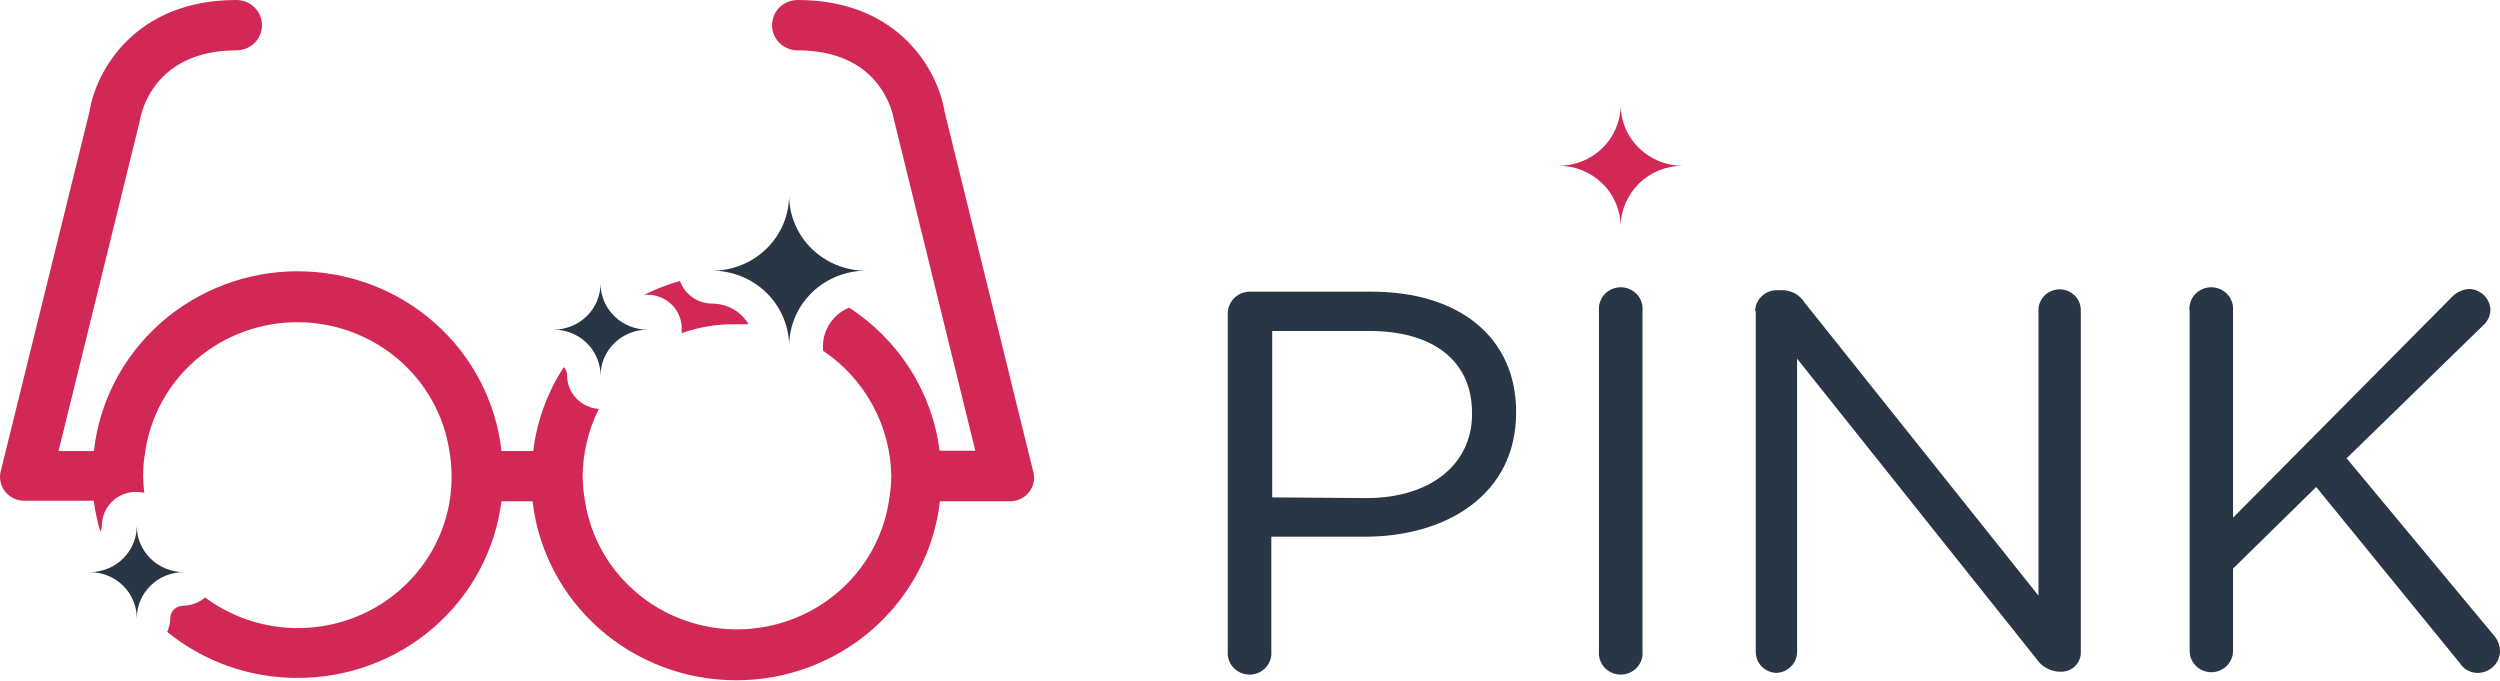
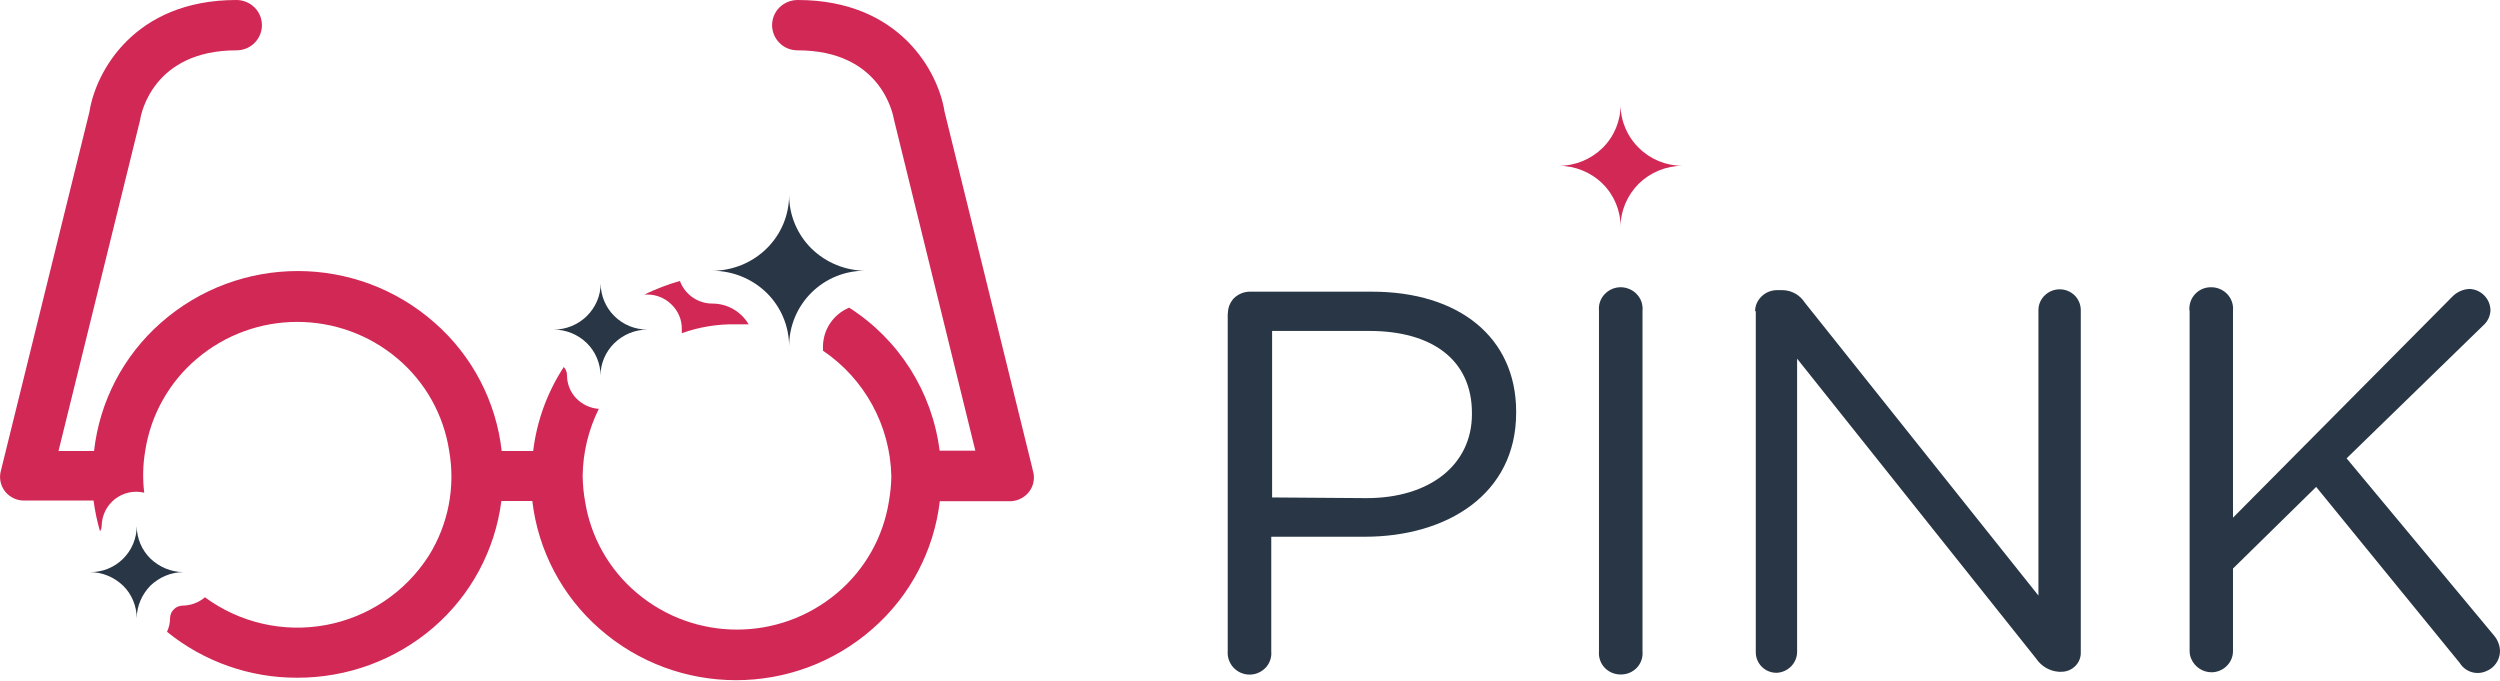
- <svg xmlns="http://www.w3.org/2000/svg" width="147" height="40" viewBox="0 0 147 40" fill="none">
-   <path d="M72.193 18.425C72.193 18.092 72.326 17.773 72.562 17.535C72.799 17.297 73.12 17.159 73.459 17.151H80.67C85.783 17.151 89.147 19.827 89.147 24.211V24.27C89.147 29.069 85.07 31.558 80.248 31.558H74.754V38.292C74.77 38.466 74.749 38.642 74.692 38.808C74.634 38.974 74.543 39.127 74.422 39.257C74.302 39.386 74.155 39.489 73.992 39.56C73.829 39.631 73.652 39.667 73.474 39.667C73.295 39.667 73.119 39.631 72.956 39.56C72.793 39.489 72.646 39.386 72.525 39.257C72.405 39.127 72.313 38.974 72.256 38.808C72.199 38.642 72.177 38.466 72.193 38.292V18.425ZM80.349 29.287C84.095 29.287 86.556 27.312 86.556 24.349V24.29C86.556 21.111 84.135 19.462 80.53 19.462H74.805V29.247L80.349 29.287Z" fill="#283645" />
-   <path d="M94.019 18.267C94.003 18.092 94.024 17.916 94.082 17.75C94.139 17.584 94.231 17.431 94.351 17.302C94.471 17.173 94.618 17.07 94.781 16.999C94.944 16.928 95.121 16.892 95.299 16.892C95.478 16.892 95.654 16.928 95.817 16.999C95.981 17.07 96.127 17.173 96.248 17.302C96.368 17.431 96.46 17.584 96.517 17.75C96.574 17.916 96.596 18.092 96.58 18.267V38.291C96.596 38.466 96.574 38.642 96.517 38.808C96.46 38.974 96.368 39.127 96.248 39.257C96.127 39.386 95.981 39.489 95.817 39.56C95.654 39.63 95.478 39.667 95.299 39.667C95.121 39.667 94.944 39.63 94.781 39.56C94.618 39.489 94.471 39.386 94.351 39.257C94.231 39.127 94.139 38.974 94.082 38.808C94.024 38.642 94.003 38.466 94.019 38.291V18.267Z" fill="#283645" />
-   <path d="M103.199 18.296C103.206 17.97 103.343 17.659 103.579 17.428C103.815 17.198 104.132 17.067 104.464 17.062H104.816C105.077 17.067 105.332 17.137 105.559 17.265C105.785 17.392 105.975 17.574 106.111 17.793L119.862 35.023V18.237C119.862 17.912 119.993 17.601 120.226 17.371C120.46 17.142 120.777 17.013 121.107 17.013C121.437 17.013 121.754 17.142 121.988 17.371C122.221 17.601 122.352 17.912 122.352 18.237V38.331C122.358 38.483 122.332 38.636 122.275 38.778C122.219 38.921 122.134 39.05 122.025 39.159C121.916 39.269 121.785 39.355 121.641 39.412C121.497 39.47 121.343 39.499 121.187 39.496H121.057C120.79 39.478 120.531 39.399 120.301 39.265C120.071 39.131 119.876 38.947 119.731 38.726L105.67 21.091V38.331C105.667 38.649 105.541 38.954 105.317 39.184C105.093 39.413 104.788 39.55 104.464 39.565C104.136 39.56 103.823 39.427 103.593 39.196C103.363 38.965 103.236 38.654 103.239 38.331V18.296H103.199Z" fill="#283645" />
-   <path d="M128.74 18.267C128.725 18.092 128.746 17.916 128.803 17.75C128.86 17.584 128.952 17.431 129.073 17.302C129.193 17.173 129.34 17.07 129.503 16.999C129.666 16.928 129.843 16.892 130.021 16.892C130.199 16.892 130.376 16.928 130.539 16.999C130.702 17.07 130.849 17.173 130.969 17.302C131.09 17.431 131.182 17.584 131.239 17.75C131.296 17.916 131.317 18.092 131.302 18.267V30.442L144.198 17.438C144.462 17.169 144.822 17.009 145.202 16.993C145.531 17.006 145.842 17.142 146.072 17.373C146.302 17.605 146.433 17.914 146.438 18.238C146.431 18.406 146.39 18.571 146.317 18.723C146.245 18.876 146.142 19.013 146.016 19.126L137.981 26.946L146.649 37.373C146.875 37.631 147 37.961 147 38.301C146.996 38.472 146.958 38.64 146.888 38.797C146.817 38.953 146.716 39.094 146.59 39.211C146.464 39.329 146.315 39.42 146.153 39.481C145.991 39.542 145.818 39.571 145.644 39.565C145.441 39.56 145.243 39.505 145.068 39.404C144.893 39.304 144.745 39.163 144.64 38.993L136.193 28.635L131.302 33.434V38.272C131.302 38.437 131.269 38.599 131.204 38.752C131.14 38.904 131.046 39.042 130.928 39.158C130.81 39.275 130.669 39.367 130.514 39.43C130.359 39.493 130.193 39.526 130.026 39.526C129.858 39.526 129.693 39.493 129.538 39.43C129.383 39.367 129.242 39.275 129.124 39.158C129.006 39.042 128.912 38.904 128.848 38.752C128.783 38.599 128.75 38.437 128.75 38.272V18.267H128.74Z" fill="#283645" />
-   <path d="M98.94 9.746C97.975 9.746 97.049 9.37 96.365 8.699C95.682 8.029 95.297 7.12 95.294 6.171C95.294 7.119 94.911 8.029 94.229 8.699C93.547 9.369 92.623 9.746 91.658 9.746C92.623 9.748 93.548 10.127 94.23 10.799C94.911 11.471 95.294 12.381 95.294 13.33C95.297 12.38 95.682 11.47 96.365 10.799C97.048 10.127 97.974 9.748 98.94 9.746Z" fill="#D22856" />
-   <path d="M43.287 19.067C43.538 19.067 43.779 19.067 44.02 19.067C43.802 18.699 43.49 18.393 43.115 18.18C42.739 17.967 42.314 17.854 41.881 17.852C41.463 17.852 41.055 17.723 40.715 17.484C40.375 17.245 40.119 16.908 39.983 16.519C39.259 16.724 38.556 16.995 37.883 17.329H38.074C38.607 17.329 39.118 17.537 39.495 17.907C39.871 18.277 40.083 18.78 40.083 19.303C40.088 19.399 40.088 19.494 40.083 19.59C41.109 19.222 42.195 19.045 43.287 19.067Z" fill="#D22856" />
-   <path d="M60.733 27.647L55.541 6.566C55.179 4.246 52.929 0 46.903 0C46.503 0 46.12 0.156 45.837 0.434C45.555 0.712 45.396 1.088 45.396 1.481C45.396 1.874 45.555 2.251 45.837 2.528C46.12 2.806 46.503 2.962 46.903 2.962C51.774 2.962 52.497 6.645 52.568 7.05L57.348 26.502H55.249C55.032 24.805 54.444 23.174 53.525 21.722C52.606 20.27 51.378 19.031 49.926 18.089C49.471 18.277 49.083 18.593 48.81 18.997C48.536 19.401 48.39 19.875 48.389 20.36C48.395 20.446 48.395 20.531 48.389 20.617C49.611 21.44 50.613 22.54 51.312 23.824C52.011 25.107 52.387 26.537 52.407 27.993C52.401 28.489 52.354 28.985 52.266 29.474C51.938 31.571 50.856 33.484 49.217 34.866C47.579 36.247 45.491 37.007 43.332 37.007C41.173 37.007 39.086 36.247 37.447 34.866C35.809 33.484 34.727 31.571 34.398 29.474C34.311 28.985 34.264 28.489 34.258 27.993C34.273 26.623 34.599 25.274 35.212 24.043C34.704 24.008 34.228 23.785 33.881 23.418C33.535 23.052 33.342 22.569 33.344 22.068C33.345 21.889 33.277 21.716 33.153 21.585C32.181 23.075 31.566 24.763 31.355 26.521H29.487C29.166 23.617 27.766 20.932 25.554 18.981C23.343 17.03 20.476 15.951 17.504 15.951C14.533 15.951 11.666 17.03 9.455 18.981C7.243 20.932 5.843 23.617 5.522 26.521H3.443L8.234 7.05C8.294 6.645 9.047 2.962 13.899 2.962C14.298 2.962 14.681 2.806 14.964 2.528C15.246 2.251 15.405 1.874 15.405 1.481C15.405 1.088 15.246 0.712 14.964 0.434C14.681 0.156 14.298 0 13.899 0C7.872 0 5.623 4.246 5.261 6.566L0.058 27.647C-0.006 27.862 -0.017 28.088 0.026 28.308C0.068 28.528 0.164 28.734 0.305 28.91C0.445 29.086 0.627 29.226 0.834 29.319C1.041 29.412 1.267 29.455 1.495 29.444H5.512C5.594 30.055 5.721 30.659 5.894 31.251C5.957 31.143 5.992 31.021 5.994 30.896C5.994 30.372 6.206 29.87 6.583 29.499C6.959 29.129 7.47 28.921 8.003 28.921C8.165 28.925 8.327 28.945 8.485 28.98C8.443 28.653 8.419 28.323 8.415 27.993C8.417 27.496 8.461 27.001 8.545 26.512C8.867 24.407 9.946 22.486 11.587 21.098C13.227 19.71 15.32 18.946 17.484 18.946C19.649 18.946 21.742 19.71 23.382 21.098C25.022 22.486 26.102 24.407 26.423 26.512C26.508 27.001 26.551 27.496 26.554 27.993C26.564 29.651 26.102 31.278 25.22 32.691C24.338 34.105 23.072 35.247 21.564 35.99C20.056 36.733 18.367 37.046 16.688 36.894C15.008 36.742 13.406 36.132 12.061 35.132C11.698 35.441 11.235 35.613 10.755 35.615C10.557 35.618 10.368 35.697 10.229 35.836C10.09 35.974 10.012 36.161 10.012 36.356C10.009 36.632 9.947 36.905 9.831 37.156C11.98 38.907 14.684 39.864 17.474 39.861C20.422 39.874 23.273 38.824 25.486 36.91C27.7 34.995 29.123 32.35 29.487 29.474H31.315C31.646 32.369 33.05 35.043 35.259 36.985C37.469 38.927 40.328 40 43.292 40C46.256 40 49.115 38.927 51.325 36.985C53.534 35.043 54.938 32.369 55.269 29.474H59.287C59.519 29.49 59.752 29.45 59.965 29.357C60.177 29.264 60.364 29.121 60.507 28.94C60.65 28.76 60.745 28.547 60.785 28.322C60.824 28.096 60.806 27.864 60.733 27.647Z" fill="#D22856" />
-   <path d="M50.92 15.917C50.327 15.918 49.74 15.804 49.191 15.582C48.643 15.36 48.145 15.034 47.725 14.622C47.305 14.21 46.972 13.721 46.745 13.182C46.518 12.644 46.401 12.066 46.401 11.483C46.398 12.66 45.921 13.788 45.073 14.619C44.226 15.45 43.078 15.917 41.881 15.917C43.079 15.919 44.227 16.388 45.074 17.221C45.921 18.054 46.398 19.183 46.401 20.36C46.401 19.182 46.877 18.052 47.724 17.218C48.572 16.385 49.722 15.917 50.92 15.917Z" fill="#283645" />
-   <path d="M38.074 19.383C37.342 19.383 36.639 19.097 36.121 18.587C35.603 18.078 35.312 17.388 35.312 16.668C35.312 17.386 35.023 18.075 34.507 18.584C33.991 19.093 33.291 19.38 32.56 19.383C33.29 19.383 33.99 19.668 34.506 20.175C35.022 20.683 35.312 21.371 35.312 22.088C35.315 21.37 35.607 20.682 36.125 20.175C36.642 19.668 37.343 19.383 38.074 19.383Z" fill="#283645" />
-   <path d="M10.785 33.641C10.056 33.635 9.359 33.347 8.845 32.838C8.331 32.33 8.043 31.642 8.043 30.925C8.043 31.644 7.753 32.333 7.238 32.842C6.722 33.351 6.022 33.638 5.291 33.641C6.022 33.643 6.722 33.931 7.238 34.439C7.753 34.948 8.043 35.638 8.043 36.356C8.043 35.639 8.331 34.952 8.845 34.443C9.359 33.934 10.056 33.646 10.785 33.641Z" fill="#283645" />
+ <svg xmlns="http://www.w3.org/2000/svg" width="147" height="40" fill="none">
+   <path d="M72.2 18.43c0-.34.13-.66.36-.9.24-.23.56-.37.9-.38h7.21c5.11 0 8.48 2.68 8.48 7.06v.06c0 4.8-4.08 7.29-8.9 7.29h-5.5v6.73a1.24 1.24 0 0 1-.33.97 1.29 1.29 0 0 1-1.46.3 1.29 1.29 0 0 1-.7-.75 1.24 1.24 0 0 1-.07-.52V18.43Zm8.15 10.86c3.75 0 6.2-1.98 6.2-4.94v-.06c0-3.18-2.41-4.83-6.02-4.83H74.8v9.79l5.55.04Z" fill="#283645" />
+   <path d="M94.02 18.27a1.24 1.24 0 0 1 .33-.97 1.29 1.29 0 0 1 1.47-.3 1.29 1.29 0 0 1 .7.75c.05.17.08.34.06.52v20.02a1.25 1.25 0 0 1-.33.97 1.29 1.29 0 0 1-.95.4 1.3 1.3 0 0 1-.95-.4 1.26 1.26 0 0 1-.33-.97V18.27Z" fill="#283645" />
+   <path d="M103.2 18.3c0-.33.14-.64.38-.87.23-.23.55-.36.88-.37h.36a1.58 1.58 0 0 1 1.3.73l13.74 17.23V18.24c0-.33.13-.64.37-.87a1.26 1.26 0 0 1 1.76 0c.23.23.36.54.36.87v20.1a1.09 1.09 0 0 1-.32.82 1.15 1.15 0 0 1-.84.34h-.13a1.74 1.74 0 0 1-1.33-.77l-14.06-17.64v17.24c0 .32-.13.62-.35.85-.23.23-.53.37-.86.38a1.21 1.21 0 0 1-1.22-1.23V18.3h-.04Z" fill="#283645" />
+   <path d="M128.74 18.27a1.26 1.26 0 0 1 1.28-1.38 1.3 1.3 0 0 1 .95.41 1.25 1.25 0 0 1 .33.97v12.17l12.9-13a1.5 1.5 0 0 1 1-.45 1.28 1.28 0 0 1 1.24 1.25 1.24 1.24 0 0 1-.42.89l-8.04 7.82 8.67 10.42c.22.26.35.6.35.93a1.28 1.28 0 0 1-.85 1.18 1.23 1.23 0 0 1-1.51-.49l-8.45-10.36-4.89 4.8v4.84a1.22 1.22 0 0 1-.37.89 1.27 1.27 0 0 1-.9.37 1.3 1.3 0 0 1-1.18-.78c-.07-.15-.1-.31-.1-.48v-20h-.01Z" fill="#283645" />
+   <path d="M98.94 9.75c-.97 0-1.9-.38-2.57-1.05a3.55 3.55 0 0 1-1.08-2.53c0 .95-.38 1.86-1.06 2.53a3.67 3.67 0 0 1-2.57 1.05c.96 0 1.89.38 2.57 1.05a3.55 3.55 0 0 1 1.06 2.53c0-.95.4-1.86 1.07-2.53a3.69 3.69 0 0 1 2.58-1.05Z" fill="#D22856" />
+   <path d="M43.29 19.07h.73a2.47 2.47 0 0 0-2.14-1.22 2.03 2.03 0 0 1-1.9-1.33c-.72.2-1.42.48-2.1.8h.2a2 2 0 0 1 1.41.59c.38.37.6.87.6 1.4v.28a8.97 8.97 0 0 1 3.2-.52Z" fill="#D22856" />
+   <path d="M60.73 27.65 55.54 6.57C55.18 4.25 52.93 0 46.9 0c-.4 0-.78.16-1.06.43a1.47 1.47 0 0 0 0 2.1c.28.28.66.43 1.06.43 4.87 0 5.6 3.69 5.67 4.09l4.78 19.45h-2.1a11.72 11.72 0 0 0-5.32-8.41 2.5 2.5 0 0 0-1.54 2.27 2 2 0 0 1 0 .26 9.15 9.15 0 0 1 4.02 7.37c0 .5-.06 1-.14 1.48a8.85 8.85 0 0 1-3.05 5.4 9.13 9.13 0 0 1-11.77 0 8.85 8.85 0 0 1-3.05-5.4 9.03 9.03 0 0 1-.14-1.48 9.1 9.1 0 0 1 .95-3.95c-.5-.03-.98-.26-1.33-.62a1.96 1.96 0 0 1-.54-1.35.7.7 0 0 0-.19-.49 11.57 11.57 0 0 0-1.8 4.94H29.5a11.78 11.78 0 0 0-3.94-7.54 12.17 12.17 0 0 0-16.1 0 11.78 11.78 0 0 0-3.93 7.54H3.44l4.8-19.47c.05-.4.8-4.09 5.66-4.09.4 0 .78-.15 1.06-.43a1.47 1.47 0 0 0 0-2.1A1.52 1.52 0 0 0 13.9 0C7.87 0 5.62 4.25 5.26 6.57L.06 27.65A1.38 1.38 0 0 0 .3 28.9a1.42 1.42 0 0 0 1.2.53h4c.08.61.21 1.22.38 1.81.07-.1.1-.23.1-.35a2.03 2.03 0 0 1 2.5-1.92 8.54 8.54 0 0 1 .06-2.47 8.85 8.85 0 0 1 3.04-5.41 9.13 9.13 0 0 1 11.8 0 8.85 8.85 0 0 1 3.03 5.41 8.78 8.78 0 0 1-1.2 6.18 9.17 9.17 0 0 1-13.16 2.44c-.36.31-.82.48-1.3.49-.2 0-.4.08-.53.22a.73.73 0 0 0-.22.52c0 .27-.06.54-.18.8a12.09 12.09 0 0 0 7.64 2.7c2.95.01 5.8-1.04 8.02-2.95a11.79 11.79 0 0 0 4-7.44h1.82c.34 2.9 1.74 5.57 3.95 7.51a12.17 12.17 0 0 0 16.06 0 11.78 11.78 0 0 0 3.95-7.5h4.02a1.44 1.44 0 0 0 1.22-.54 1.38 1.38 0 0 0 .22-1.3Z" fill="#D22856" />
+   <path d="M50.92 15.92a4.58 4.58 0 0 1-3.2-1.3 4.43 4.43 0 0 1-1.32-3.14 4.4 4.4 0 0 1-1.33 3.14c-.84.83-2 1.3-3.19 1.3 1.2 0 2.35.47 3.2 1.3a4.42 4.42 0 0 1 1.32 3.14 4.44 4.44 0 0 1 4.52-4.44Z" fill="#283645" />
+   <path d="M38.07 19.38c-.73 0-1.43-.28-1.95-.8a2.7 2.7 0 0 1-.8-1.91c0 .72-.3 1.4-.81 1.91-.52.51-1.22.8-1.95.8.73 0 1.43.29 1.95.8.51.5.8 1.2.8 1.9 0-.71.3-1.4.81-1.9.52-.51 1.22-.8 1.95-.8Z" fill="#283645" />
+   <path d="M10.79 33.64c-.73 0-1.43-.3-1.95-.8a2.7 2.7 0 0 1-.8-1.91 2.71 2.71 0 0 1-2.75 2.71c.73 0 1.43.3 1.95.8.51.5.8 1.2.8 1.92 0-.72.3-1.4.8-1.92.52-.5 1.22-.8 1.95-.8Z" fill="#283645" />
</svg>
